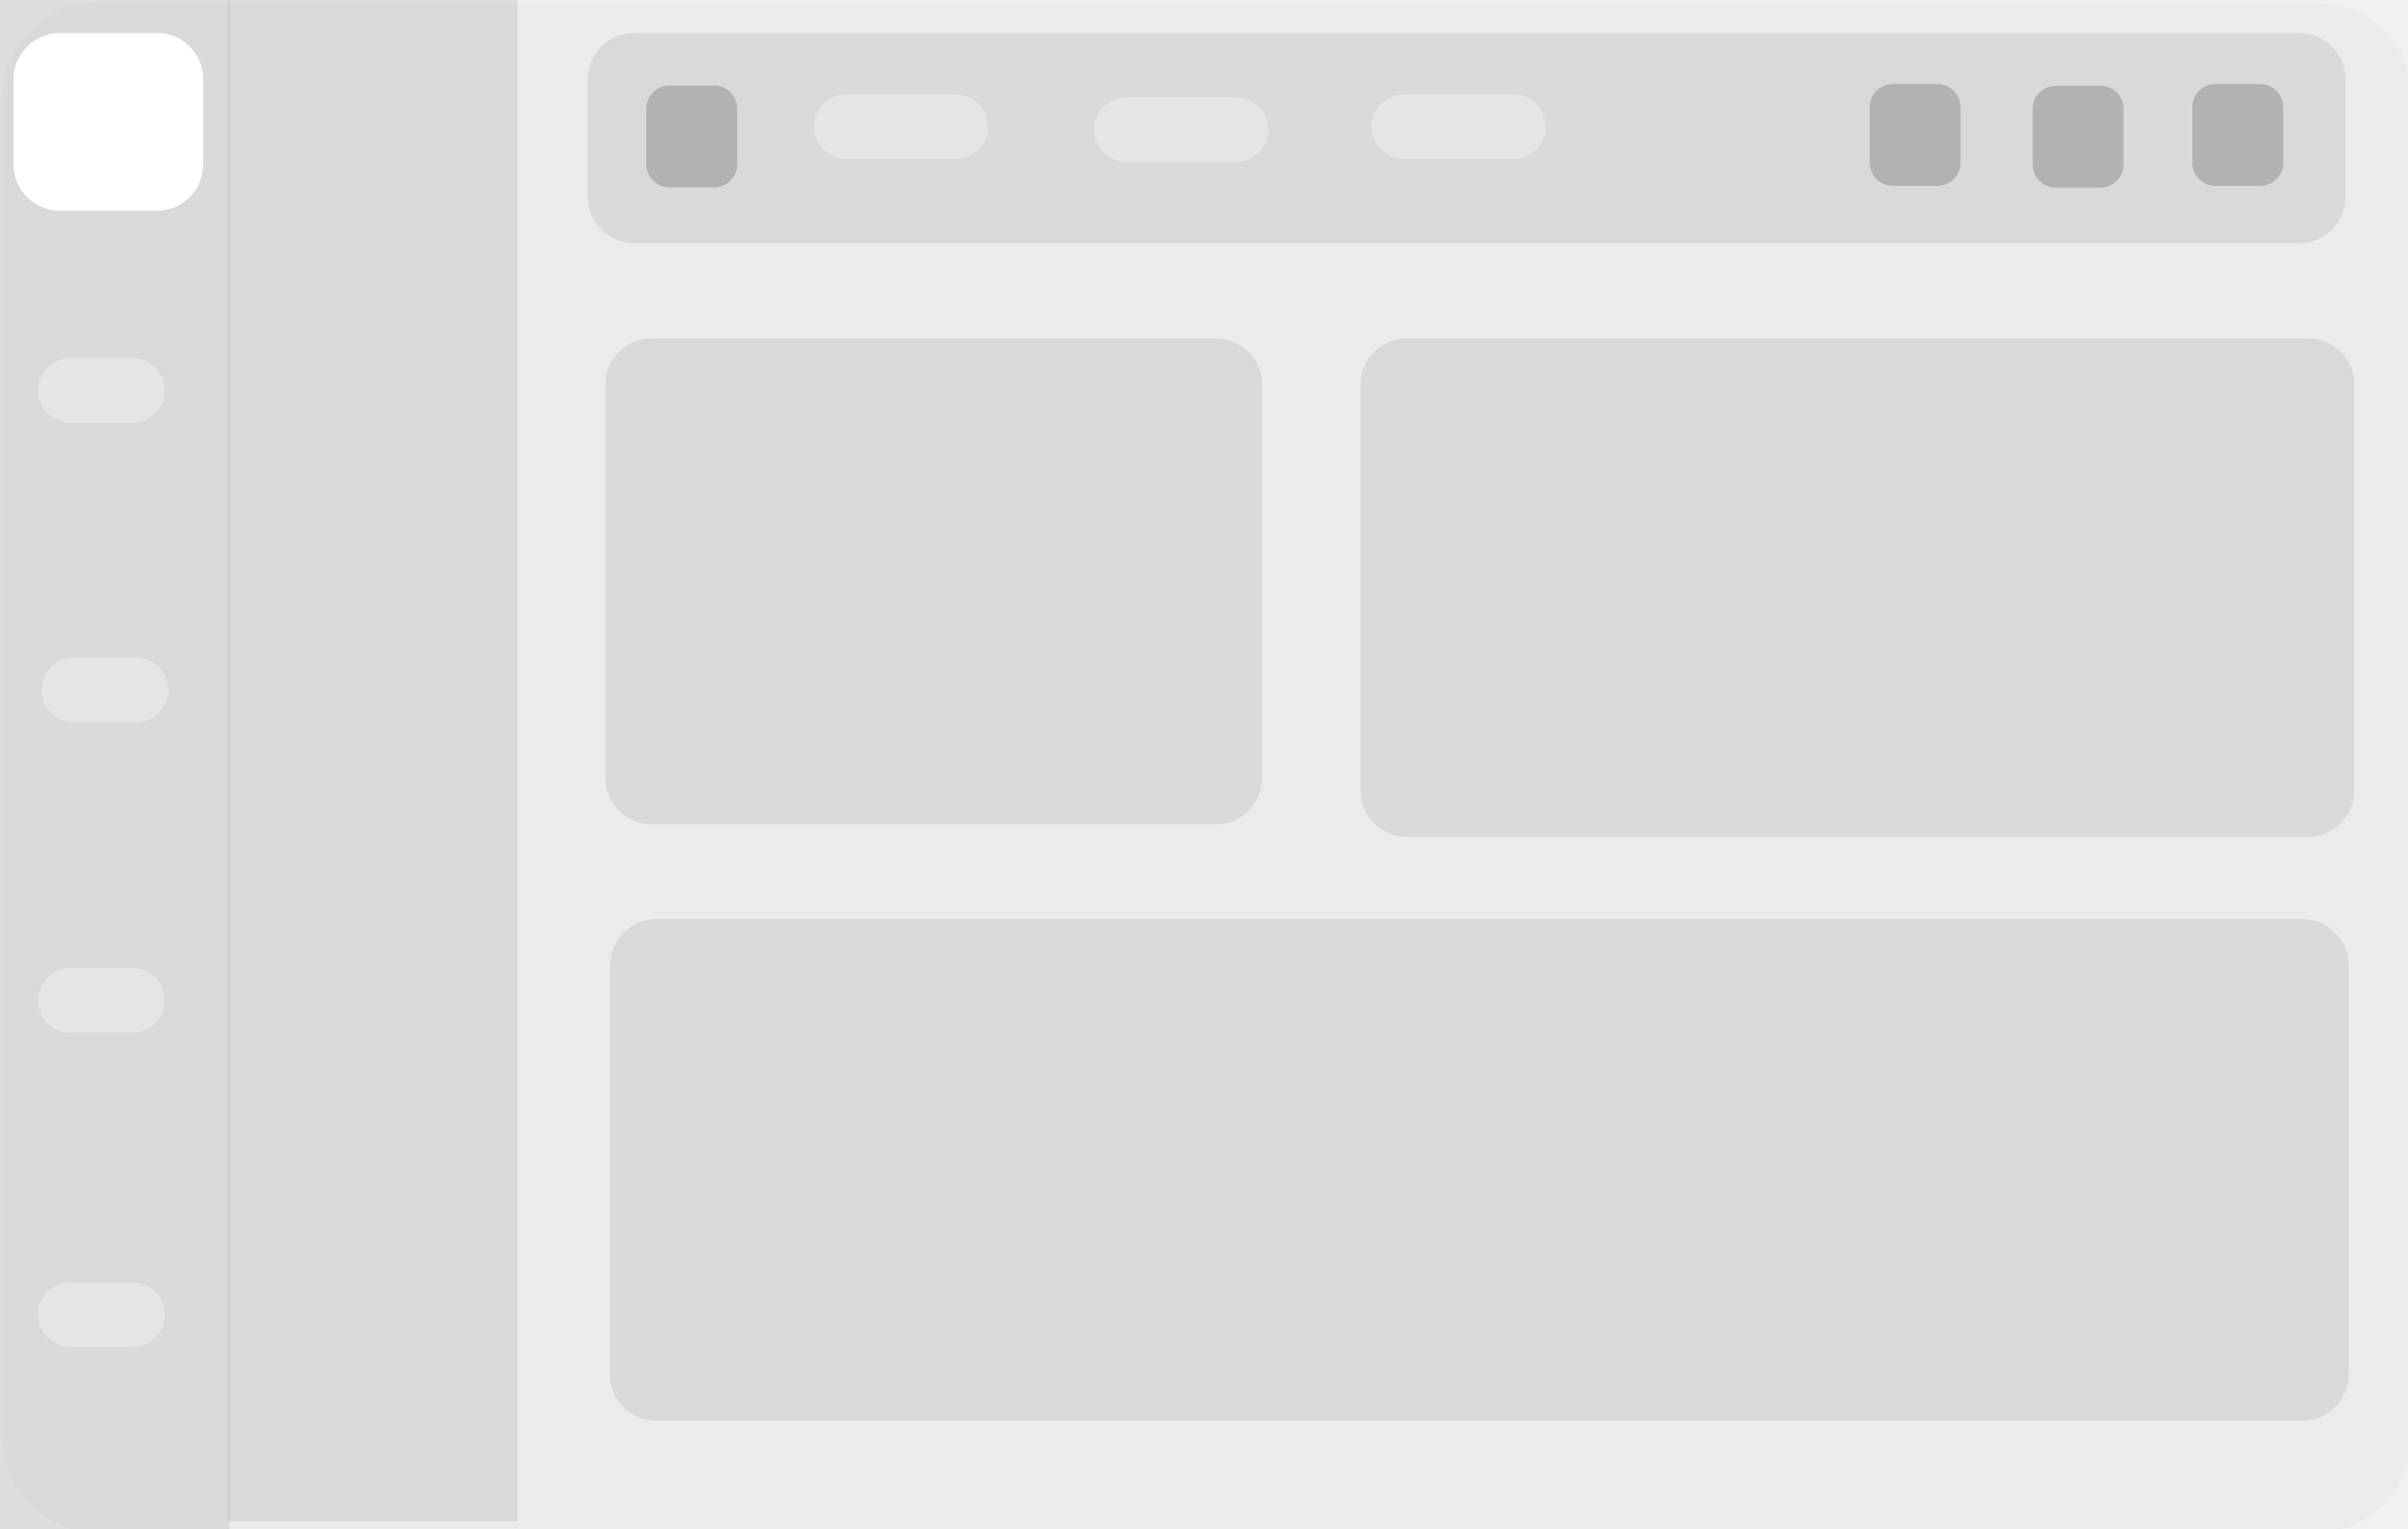
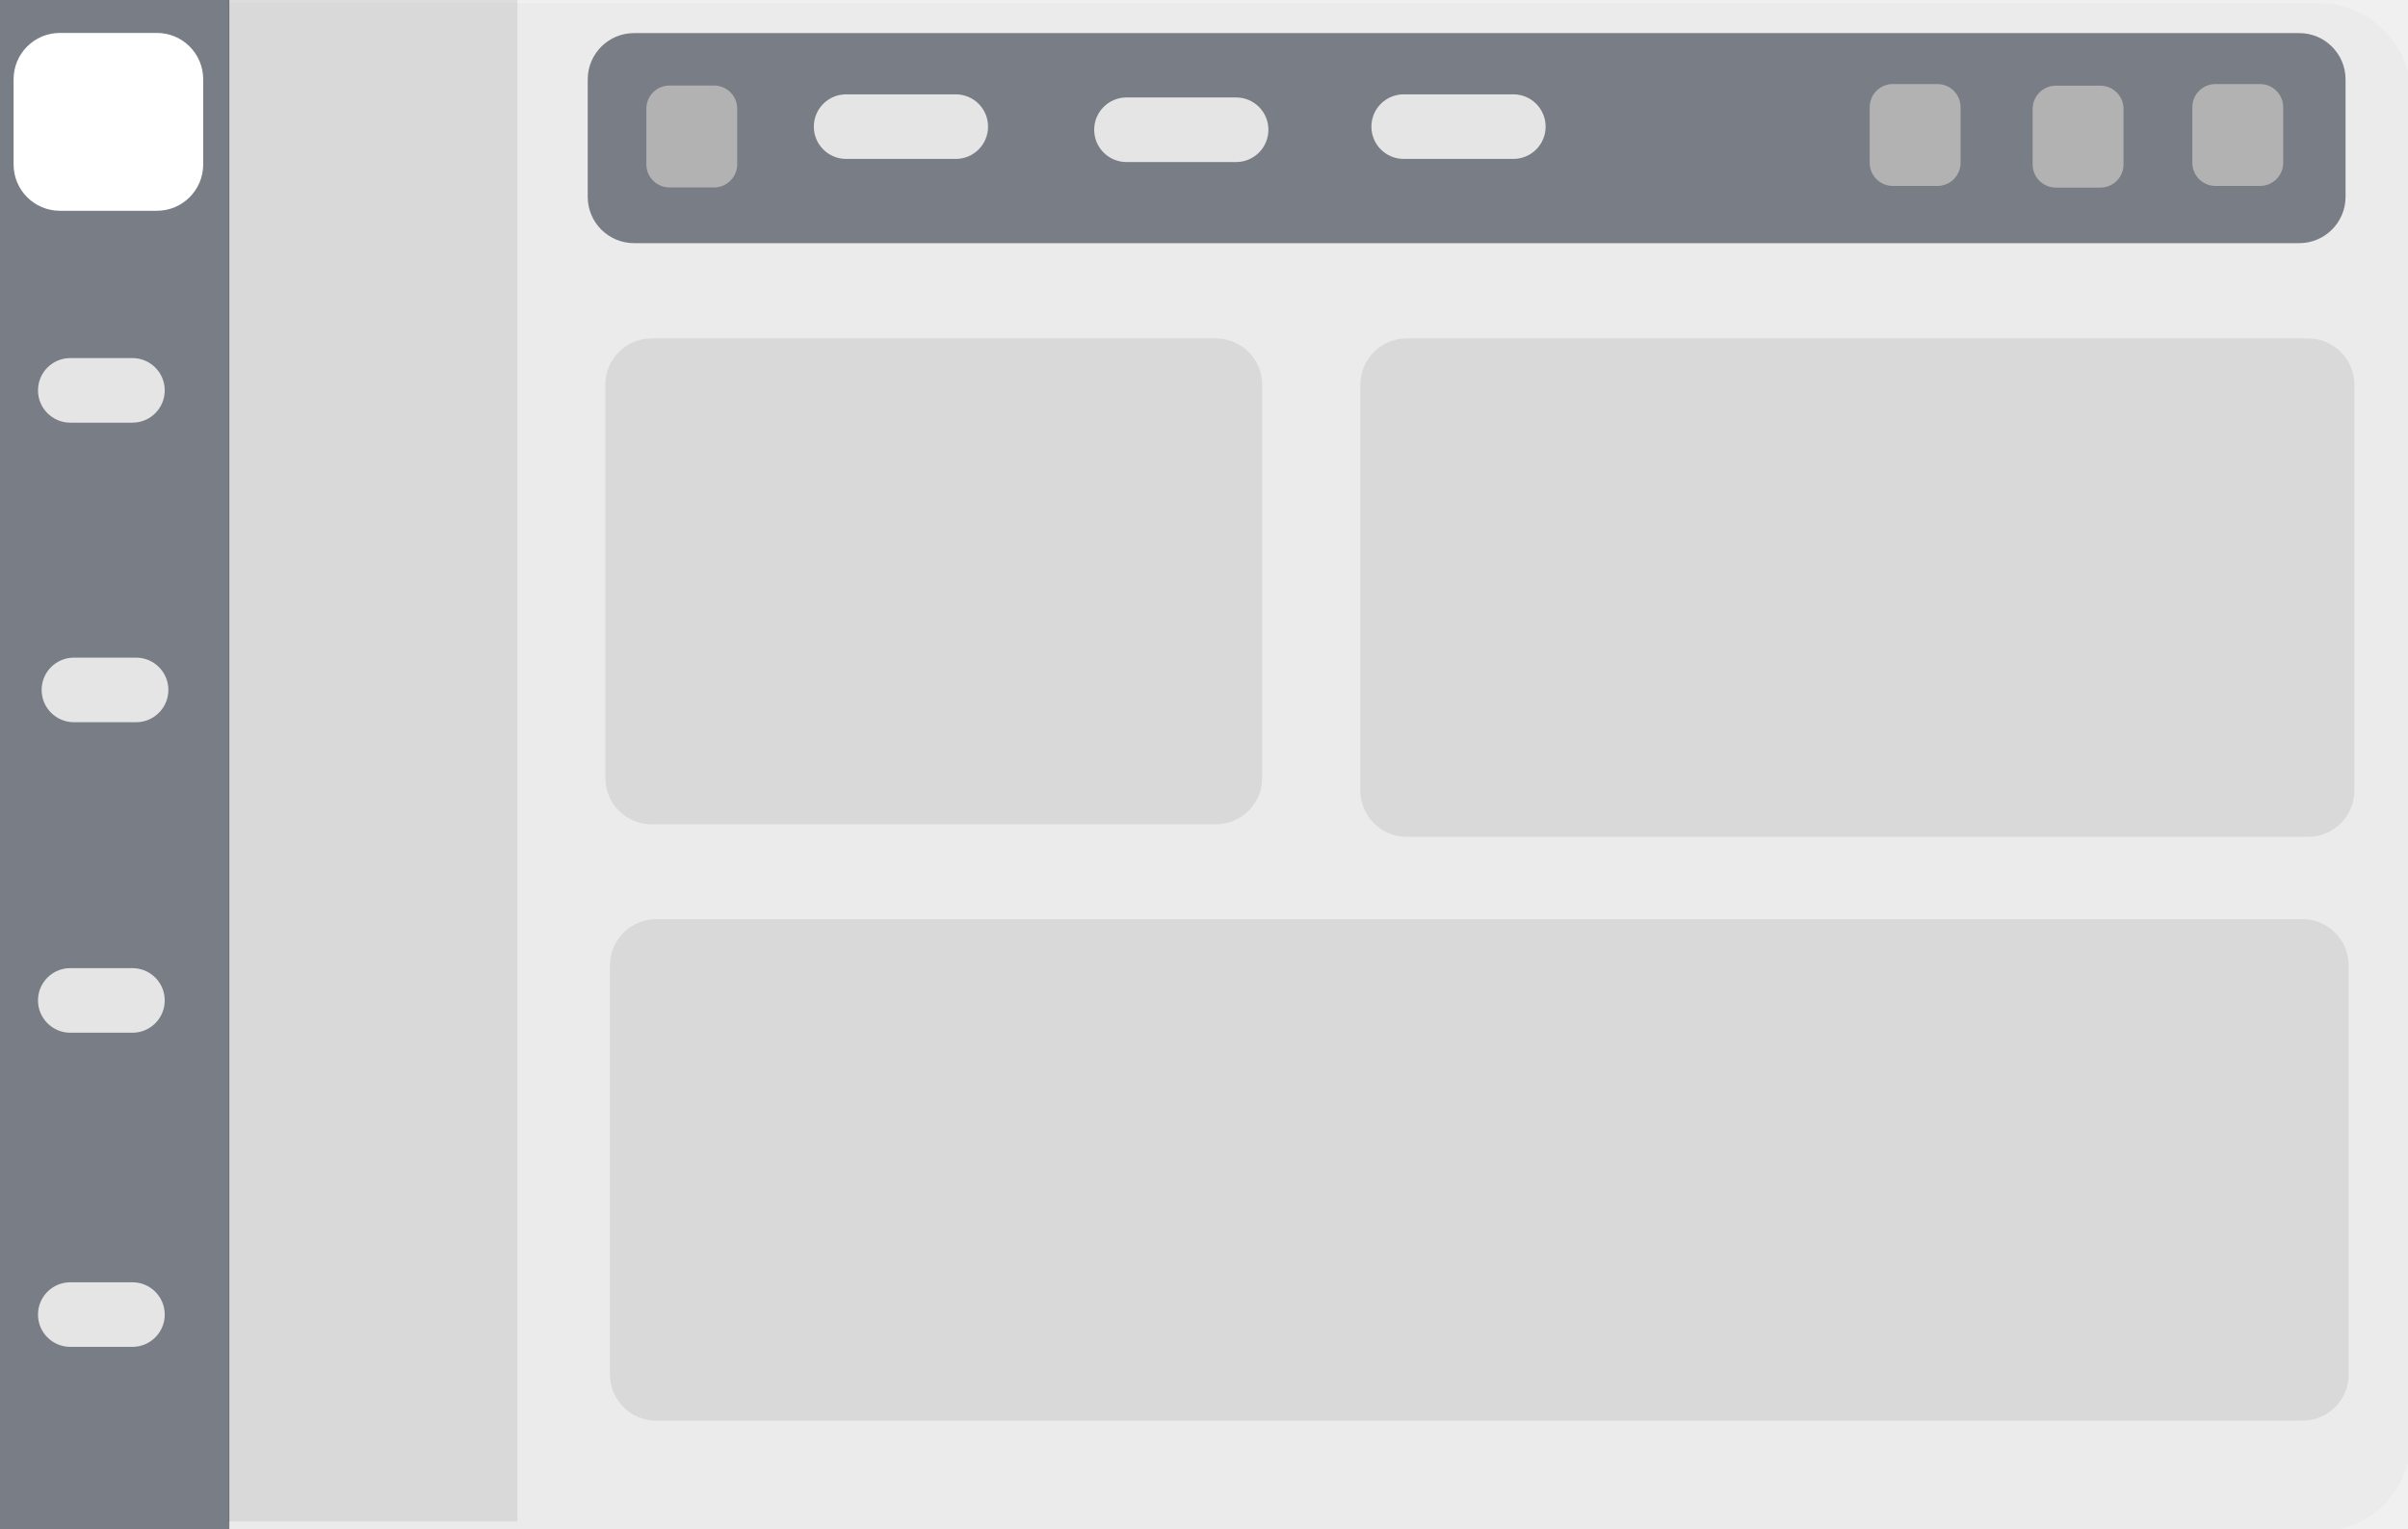
<svg xmlns="http://www.w3.org/2000/svg" class="custom-radio-image" fill="none" height="66" width="104">
  <g>
-     <rect id="svg_1" fill="#000000" fill-opacity="0.02" height="66" rx="4" width="104" x="0.135" y="0.135" />
-     <path id="svg_2" d="m-3.378,3.754a1.934,4.025 0 0 1 1.934,-4.025l11.349,0l0,66.405l-11.349,0a1.934,4.025 0 0 1 -1.934,-4.025l0,-58.356z" fill="#000000" fill-opacity="0.08" />
-     <rect id="svg_3" fill="#e5e5e5" height="2.789" rx="1.395" width="5.474" x="1.641" y="15.461" />
-     <rect id="svg_4" fill="#ffffff" height="7.679" rx="2" width="8.189" x="0.587" y="1.422" />
-     <rect id="svg_8" fill="#000000" fill-opacity="0.08" height="9.07" rx="2" width="75.92" x="25.383" y="1.429" />
-     <rect id="svg_9" fill="#b2b2b2" height="4.4" rx="1" width="3.925" x="27.915" y="3.693" />
-     <rect id="svg_10" fill="#b2b2b2" height="4.4" rx="1" width="3.925" x="80.751" y="3.629" />
-     <rect id="svg_11" fill="#b2b2b2" height="4.4" rx="1" width="3.925" x="87.789" y="3.7" />
-     <rect id="svg_12" fill="#b2b2b2" height="4.4" rx="1" width="3.925" x="94.685" y="3.629" />
-     <rect id="svg_13" fill="#000000" fill-opacity="0.08" height="21.519" rx="2" width="42.929" x="58.754" y="14.613" />
-     <rect id="svg_14" fill="#000000" fill-opacity="0.08" height="20.978" rx="2" width="28.369" x="26.143" y="14.613" />
-     <rect id="svg_15" fill="#000000" fill-opacity="0.08" height="21.654" rx="2" width="75.095" x="26.343" y="39.688" />
-     <rect id="svg_5" fill="#e5e5e5" height="2.789" rx="1.395" width="5.474" x="1.798" y="28.395" />
-     <rect id="svg_6" fill="#e5e5e5" height="2.789" rx="1.395" width="5.474" x="1.641" y="41.802" />
-     <rect id="svg_7" fill="#e5e5e5" height="2.789" rx="1.395" width="5.474" x="1.641" y="55.366" />
-     <rect id="svg_16" fill="#000000" fill-opacity="0.08" height="65.721" width="12.493" x="9.855" y="-0.026" />
-     <rect id="svg_21" fill="#e5e5e5" height="2.789" rx="1.395" width="7.525" x="35.149" y="4.073" />
-     <rect id="svg_22" fill="#e5e5e5" height="2.789" rx="1.395" width="7.525" x="47.257" y="4.208" />
-     <rect id="svg_23" fill="#e5e5e5" height="2.789" rx="1.395" width="7.525" x="59.23" y="4.073" />
+     <rect id="svg_1" fill="currentColor" fill-opacity="0.02" height="66" rx="4" stroke="null" width="104" x="0.135" y="0.135" />
+     <path id="svg_2" d="m-3.378,3.754a1.934,4.025 0 0 1 1.934,-4.025l11.349,0l0,66.405l-11.349,0a1.934,4.025 0 0 1 -1.934,-4.025l0,-58.356z" fill="hsl(220, 5%, 50%)" stroke="null" />
+     <rect id="svg_3" fill="#e5e5e5" height="2.789" rx="1.395" stroke="null" width="5.474" x="1.641" y="15.461" />
+     <rect id="svg_4" fill="#ffffff" height="7.679" rx="2" stroke="null" width="8.189" x="0.587" y="1.422" />
+     <rect id="svg_8" fill="hsl(220, 5%, 50%)" height="9.07" rx="2" stroke="null" width="75.92" x="25.383" y="1.429" />
+     <rect id="svg_9" fill="#b2b2b2" height="4.4" rx="1" stroke="null" width="3.925" x="27.915" y="3.693" />
+     <rect id="svg_10" fill="#b2b2b2" height="4.4" rx="1" stroke="null" width="3.925" x="80.751" y="3.629" />
+     <rect id="svg_11" fill="#b2b2b2" height="4.4" rx="1" stroke="null" width="3.925" x="87.789" y="3.7" />
+     <rect id="svg_12" fill="#b2b2b2" height="4.4" rx="1" stroke="null" width="3.925" x="94.685" y="3.629" />
+     <rect id="svg_13" fill="currentColor" fill-opacity="0.08" height="21.519" rx="2" stroke="null" width="42.929" x="58.754" y="14.613" />
+     <rect id="svg_14" fill="currentColor" fill-opacity="0.08" height="20.978" rx="2" stroke="null" width="28.369" x="26.143" y="14.613" />
+     <rect id="svg_15" fill="currentColor" fill-opacity="0.08" height="21.654" rx="2" stroke="null" width="75.095" x="26.343" y="39.688" />
+     <rect id="svg_5" fill="#e5e5e5" height="2.789" rx="1.395" stroke="null" width="5.474" x="1.798" y="28.395" />
+     <rect id="svg_6" fill="#e5e5e5" height="2.789" rx="1.395" stroke="null" width="5.474" x="1.641" y="41.802" />
+     <rect id="svg_7" fill="#e5e5e5" height="2.789" rx="1.395" stroke="null" width="5.474" x="1.641" y="55.366" />
+     <rect id="svg_16" fill="currentColor" fill-opacity="0.08" height="65.721" stroke="null" width="12.493" x="9.855" y="-0.026" />
+     <rect id="svg_21" fill="#e5e5e5" height="2.789" rx="1.395" stroke="null" width="7.525" x="35.149" y="4.073" />
+     <rect id="svg_22" fill="#e5e5e5" height="2.789" rx="1.395" stroke="null" width="7.525" x="47.257" y="4.208" />
+     <rect id="svg_23" fill="#e5e5e5" height="2.789" rx="1.395" stroke="null" width="7.525" x="59.23" y="4.073" />
  </g>
</svg>
